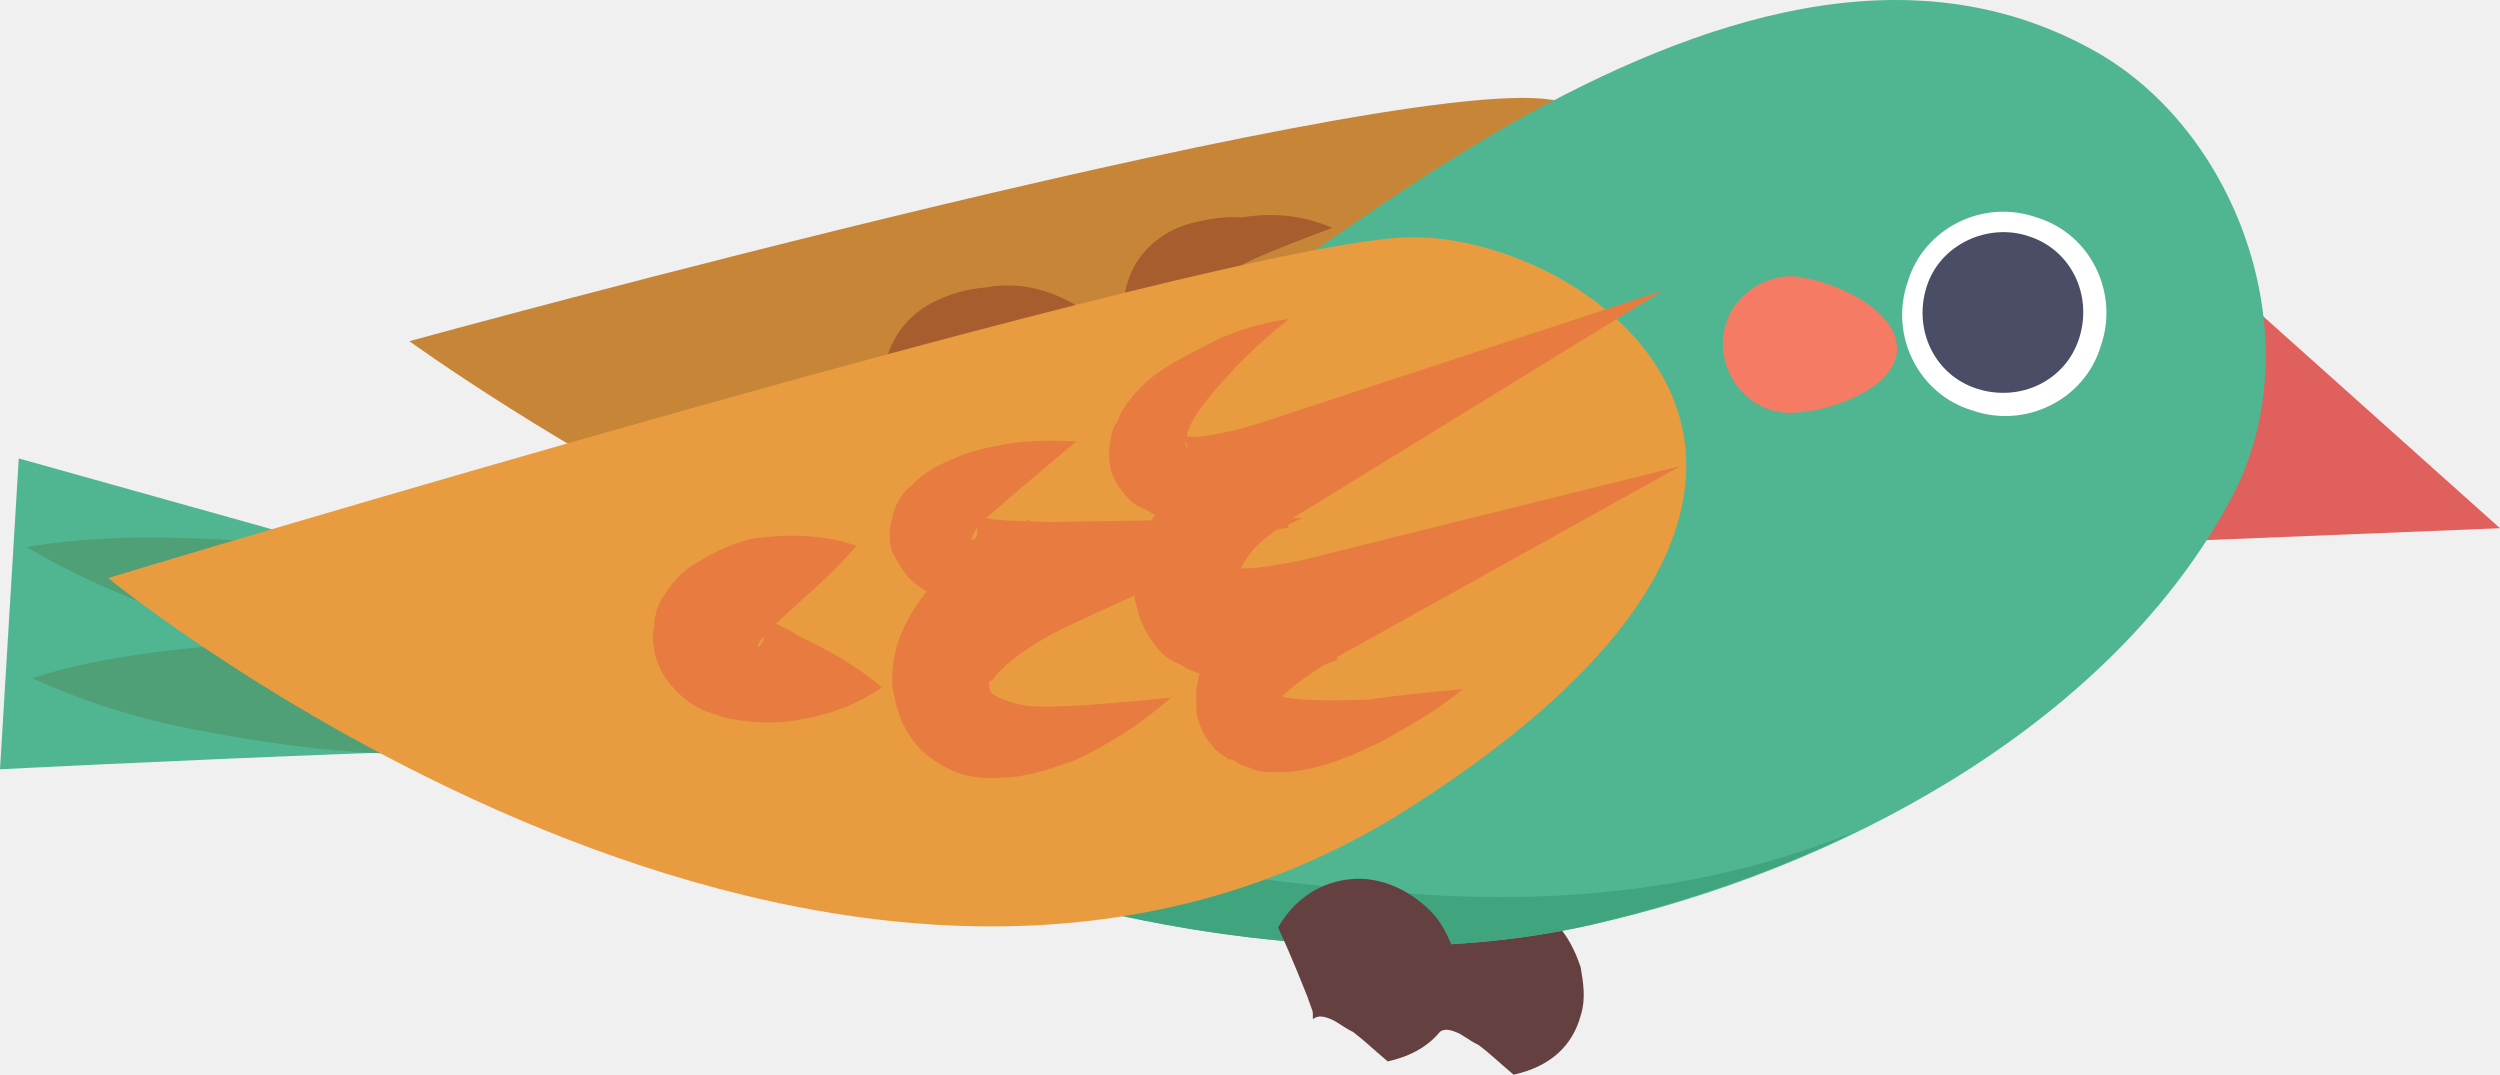
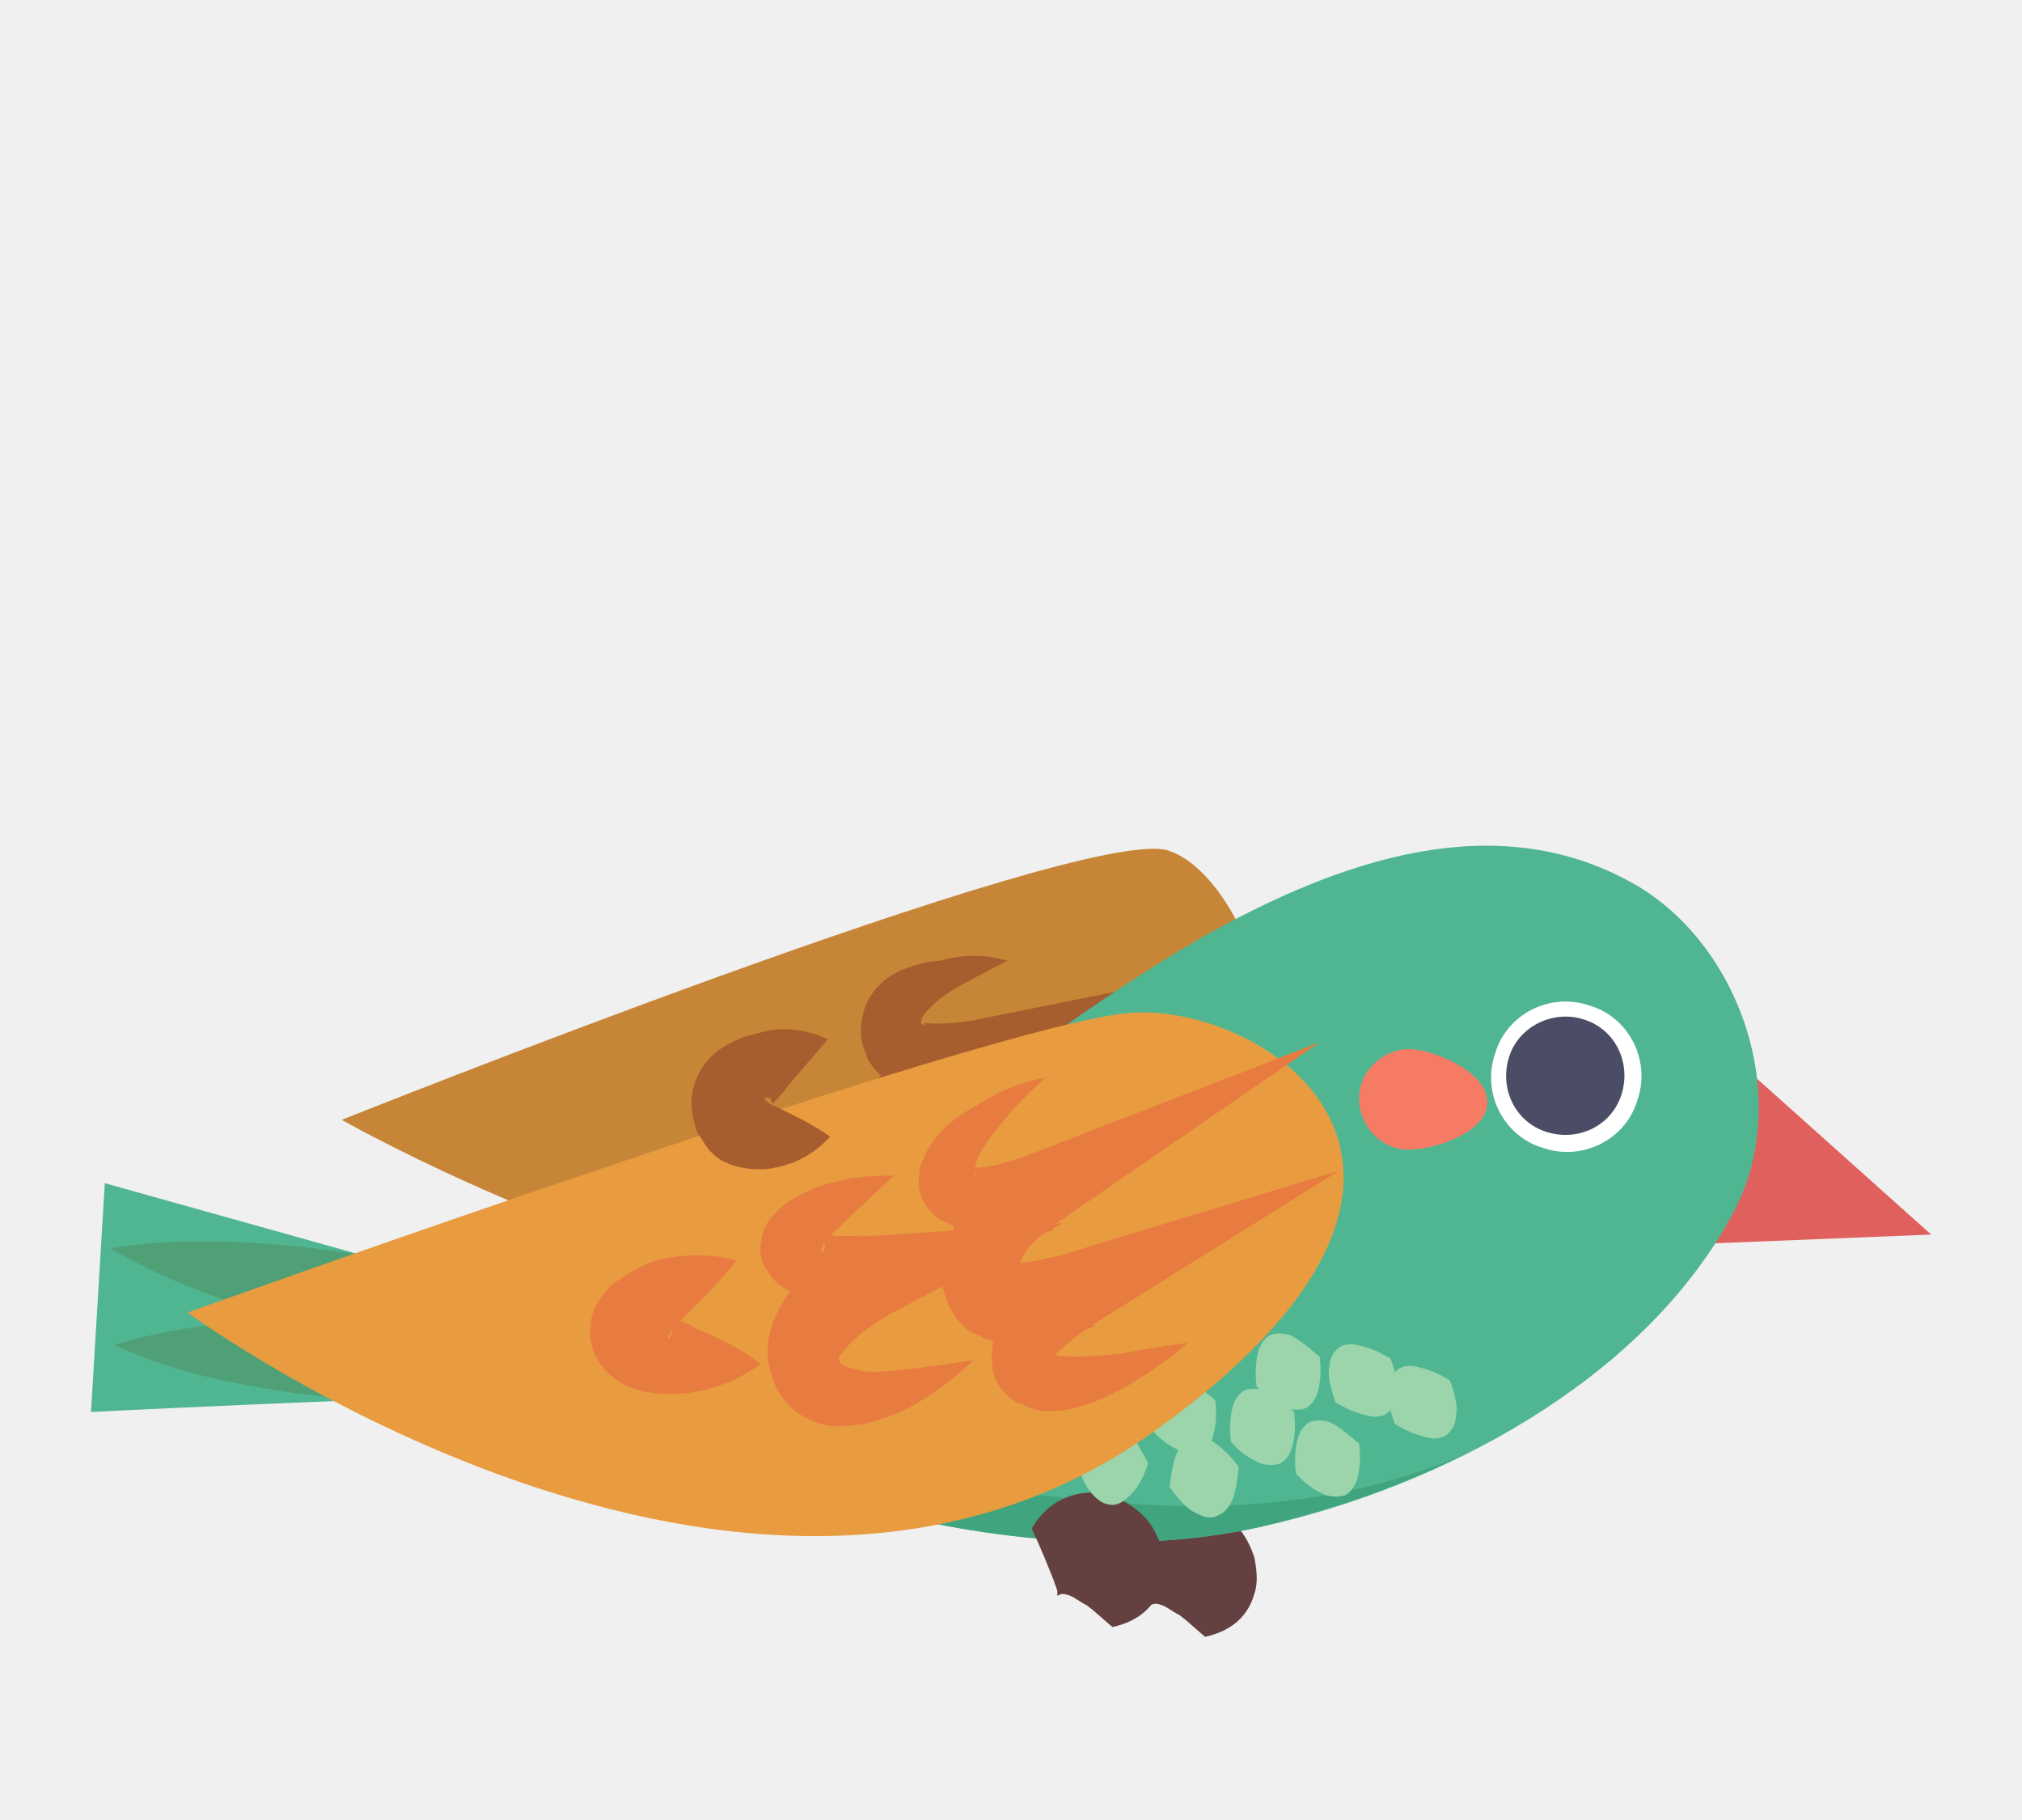
- <svg xmlns="http://www.w3.org/2000/svg" id="Layer_1" data-name="Layer 1" viewBox="0 0 1092.1 469.46">
-   <defs>
-     <style>.cls-1{fill:#654040;}.cls-2{fill:#e0605e;}.cls-3{fill:#c78637;}.cls-4{fill:#a75d2e;}.cls-5{fill:#50b692;}.cls-6{fill:#40a57e;}.cls-7{fill:#fff;}.cls-8{fill:#4a4d65;}.cls-9{fill:#f67b65;}.cls-10{fill:#50a077;}.cls-11{fill:#e89c3f;}.cls-12{fill:#e87c40;}</style>
-   </defs>
-   <path class="cls-1" d="M667.3,912.8c8.2-14,19.9-19.9,31.6-21.1s24.6,3.5,35.1,14c4.7,4.7,8.2,11.7,10.5,18.7,1.2,7,2.3,14,0,21.1-3.5,12.9-12.9,22.2-29.3,25.8-7-5.9-10.5-9.4-15.2-12.9-4.7-2.3-7-4.7-10.5-5.9-5.9-2.3-7,1.2-7,0v-2.3c0-1.1-1.2-3.5-2.3-7C676.7,936.3,673.2,926.9,667.3,912.8Z" transform="translate(-54 -501.84)" />
-   <polygon class="cls-2" points="980.9 131.25 1092.1 230.75 948.1 236.56 980.9 131.25" />
-   <path class="cls-3" d="M232.83,650.88s453-124.47,504.76-104c51.46,21.58,97.2,202.8-72.08,248.84C497.13,843.16,232.83,650.88,232.83,650.88Z" transform="translate(-54 -501.84)" />
-   <path class="cls-4" d="M636,601.39c-11.81,4.45-23.72,8.87-34.38,13.69a54,54,0,0,0-14,8.75c-4.2,2.62-6.16,5.76-6.7,8.1a1.17,1.17,0,0,0,.89,1.44l1.17.27h0c.27-1.17.27-1.17,2.51-.65,5.75,1.33,17.67,1.74,26.2,1.25l147.19-12.77-138.39,58A399.58,399.58,0,0,0,580,698.94a149,149,0,0,0-15.73,10.73c-4.45,3.69-6.43,6.92-7.87,7.82-.27,1.17-.9-1.44-2-1.69s-.27,1.17,1.72,2.76c4.06,3.3,10.88,4.89,18.6,7.91,14.8,3.43,32.22,6.24,49.27,10.19a126.71,126.71,0,0,1-50.6,15.88,72.7,72.7,0,0,1-29.88-.87c-5.74-1.33-12.29-4.08-19-11.59a35.13,35.13,0,0,1-8.35-26c1.47-16.5,8.59-26.86,16.46-34.68a217.7,217.7,0,0,1,22.7-20c15.73-10.72,31.77-17.89,49.84-23.24l8.71,45.24c-8.51.38-15.33-1.2-22.42-1.61-6.82-1.58-14.81-3.43-23.44-7.8-2-1.69-4.31-2.23-6.3-3.82s-4.06-3.3-6-5c-1.72-2.76-3.79-4.47-5.49-7.33s-3.51-5.64-3.89-9.32a33.21,33.21,0,0,1-.6-18.21,37.82,37.82,0,0,1,7.11-15.18,41.08,41.08,0,0,1,22.44-14c7.61-1.82,13.9-2.83,21-2.32C611.28,594.42,624.09,596.26,636,601.39Z" transform="translate(-54 -501.84)" />
-   <path class="cls-4" d="M524.82,635.65c-10.9,10.72-19.82,18.19-27.69,26-3.3,4.06-7.6,6.65-9.19,8.64s-.79,3.41-.27,1.17l.27-1.17c.27-1.17-.9-1.44-.65-2.51s-.9-1.44-2-1.69l-1.17-.27c-1.44.9,1.45,3.93,5.76,6.16,8.36,5.54,19,11.59,29.86,21.3-12.07,10.44-25,14.62-39.48,14.86-7.09-.41-16.5-1.46-26.85-8.58a35.27,35.27,0,0,1-6.66-7.6c-1.7-2.86-3.24-6.81-5-9.57-1.82-7.61-2.58-15-1-21.89a39.65,39.65,0,0,1,20.51-26.45,60.93,60.93,0,0,1,23.2-6.63C498.49,624.82,512.13,628,524.82,635.65Z" transform="translate(-54 -501.84)" />
-   <path class="cls-5" d="M714.1,555.8C797.2,509,887.4,479.7,967,523c65.6,35.1,99.5,131.1,59.7,200.2-53.8,97.2-172.1,159.2-277.4,182.6C672,923.4,585.4,914,511.7,894.1c-63.2-17.6-120.6-57.4-140.5-64.4S54,837.9,54,837.9l8.2-135.8,313.7,87.8c39.8,11.7,138.1-96,168.6-118.2C591.2,638.9,650.9,592.1,714.1,555.8Z" transform="translate(-54 -501.84)" />
-   <path class="cls-6" d="M865.1,864.8c-37.5,18.7-77.3,31.6-115.9,41-77.3,17.6-163.9,8.2-237.6-11.7-59.7-16.4-115.9-53.8-138.1-63.2,46.8,4.7,105.4,46.8,291.5,60.9C748.1,898.8,813.6,885.9,865.1,864.8Z" transform="translate(-54 -501.84)" />
-   <path class="cls-7" d="M887.4,624.9c-8.2,23.4,4.7,49.2,28.1,56.2,23.4,8.2,49.2-4.7,56.2-28.1,8.2-23.4-4.7-49.2-28.1-56.2C920.2,588.6,894.4,601.5,887.4,624.9Z" transform="translate(-54 -501.84)" />
-   <path class="cls-8" d="M895.6,627.2c-5.9,18.7,3.5,38.6,22.2,44.5s38.6-3.5,44.5-22.2-3.5-38.6-22.2-44.5C922.5,599.1,901.4,608.5,895.6,627.2Z" transform="translate(-54 -501.84)" />
-   <path class="cls-9" d="M835.9,682.2c16.4,0,46.8-10.5,46.8-28.1s-29.3-30.4-45.7-31.6c-16.4,0-30.4,12.9-30.4,29.3S819.5,682.2,835.9,682.2Z" transform="translate(-54 -501.84)" />
-   <path class="cls-1" d="M612.3,907c8.2-14,19.9-19.9,31.6-21.1s24.6,3.5,35.1,14c4.7,4.7,8.2,11.7,10.5,18.7,1.2,7,2.3,14,0,21.1-3.5,12.9-12.9,22.2-29.3,25.8-7-5.9-10.5-9.4-15.2-12.9-4.7-2.3-7-4.7-10.5-5.9-5.9-2.3-7,1.2-7,0v-2.3c0-1.1-1.2-3.5-2.3-7C622.8,931.6,619.3,922.2,612.3,907Z" transform="translate(-54 -501.84)" />
-   <path class="cls-10" d="M374.7,799.3c-28.1,4.7-53.8,4.7-80.8,3.5s-52.7-4.7-78.4-9.4a563.5,563.5,0,0,1-76.1-19.9c-24.6-8.2-50.4-18.7-73.8-32.7,28.1-4.7,53.8-4.7,80.8-3.5s52.7,4.7,78.4,9.4a559.65,559.65,0,0,1,76.1,19.9C325.5,774.7,350.1,784.1,374.7,799.3Z" transform="translate(-54 -501.84)" />
-   <path class="cls-10" d="M375.8,815.7c-25.8,8.2-52.7,11.7-78.4,14s-51.5,2.3-77.3,1.2-51.5-4.7-76.1-9.4c-25.8-4.7-50.3-11.7-76.1-23.4,25.8-8.2,52.7-11.7,78.4-14a433.85,433.85,0,0,1,77.3,0,541.94,541.94,0,0,1,76.1,9.4A256.71,256.71,0,0,1,375.8,815.7Z" transform="translate(-54 -501.84)" />
-   <path class="cls-11" d="M669.61,605.49c-81,1.52-568.39,148.85-568.39,148.85s317.67,259.59,568.06,100.71C895.85,710.68,750.64,604,669.61,605.49Z" transform="translate(-54 -501.84)" />
-   <path class="cls-12" d="M617.26,641.11a214.06,214.06,0,0,0-27.14,25.11c-7.81,8.77-16.42,18.46-17.74,26.17-.71,1,.25,1.68-.4,2.56a1.18,1.18,0,0,0,.26,1.68c.26,1.68,1,.71-.26-1.68a19.59,19.59,0,0,1-1.14-2.32l1.68-.26,2.56.39c7.54-.29,19.57-3,29.18-6.1l176.2-57.91L619,728c-6,4.27-14.47,9.72-18.61,15.36-2.07,2.82-4.15,5.64-4.6,8.28a5.15,5.15,0,0,0-1.1,3.54,1.18,1.18,0,0,0-.26-1.68,4.2,4.2,0,0,0-1.14-2.33c-1.15-2.33-2.82-2.07-2.82-2.07-1-.71,2.56.39,5.15.93,6.82.67,17.32-1.79,25.49-3.11l167-41.49-147.49,82c-10,5.67-21.43,13.29-27.17,19.24L612,808.51l-.71,1h0l-.26-1.67c-.25-1.68-1.14-2.33-1.46-3.93l-1-.71h0l1,.71c1,.71,3.54,1.11,5.47,2.53,10.36,1.78,23.67,1.39,37,1,13.14-2,27.11-3.28,41.14-4.64-11.11,9.21-23.51,16.11-35.82,23.07-13.28,6.25-26.56,12.5-43.17,13.33-4.18-.22-9.13.61-14.54-2-1-.71-2.56-.39-4.5-1.82-1-.71-2.82-2.07-4.5-1.81l-4.75-3.5c-1.93-1.42-3.08-3.75-4-4.46A31.65,31.65,0,0,1,576.58,813c.22-4.19-.61-9.14.58-12.61-.26-1.68,1.1-3.53.93-5.15l1.81-4.5a22.65,22.65,0,0,1,3.89-7.32c11.07-15.07,22.24-24.36,35-33.82l19.58,40.57a161.65,161.65,0,0,1-39.68,8.57c-7.53.29-16-.07-26.75-5.14-2.82-2.07-5.46-2.53-8.28-4.6s-4.93-5.11-7.1-8.07-3.57-7-4.8-9.35c-.49-3.22-1.71-5.61-2.14-8.9-.79-10.76,2-20.4,4.88-28.43,3.71-8.94,8.74-13.93,14.56-19.83,5.12-4.93,10.15-9.92,15.57-13.25,6-4.28,10.72-6.64,17.69-10.21L617,732.27c-14.68,2.25-27.82,4.26-44.21.9l-8.29-4.6c-2.56-.4-4.5-1.82-7-2.29-2.82-2.07-5.46-2.53-8.29-4.6s-4.93-5.11-7.1-8.07c-4.53-7.68-3.86-14.5-3-19.57.4-2.57.93-5.15,2.29-7s1.82-4.49,3.18-6.35c9.46-14.89,22.76-21,34.36-27C591.29,646.72,604.18,643,617.26,641.11Z" transform="translate(-54 -501.84)" />
-   <path class="cls-12" d="M524.16,694.68l-26.68,22.47c-4.46,4-8.07,7.1-11.82,10.17s-6.54,6.87-6.93,9.43c-.71,1,.26,1.68,1.68-.25s-.3-7.54-1.26-8.25c-1.15-2.33,1.67-.26,5.86,0,7.71,1.32,19.43,1.25,27.85,1.61l110.25-1.77L522.2,774.53c-11,5-24,12.89-30.47,19.68-3.75,3.07-4.14,5.64-5.11,4.93l-.71,1a292.05,292.05,0,0,1,.51,3.36c.26,1.68,5.65,4.14,11.76,5.78s13.57,1.29,21.11,1c15-.65,30.64-2.18,46.29-3.72a173.73,173.73,0,0,1-41.9,27.3c-7.93,2.85-15.86,5.71-25.71,7.29-9.13.61-20.53,2.28-32.61-5.1a37.06,37.06,0,0,1-15.81-16c-2.11-3-2.69-6.31-4.09-10.32-.49-3.21-2-7.28-1.75-11.46.06-16,7.47-27.9,13.74-36.44,7.19-7.75,14.61-14,22.11-20.12a154.49,154.49,0,0,1,24-12.89l9.58,46.25c-13.58-1.29-24.65-2.1-38.71-6.6a34,34,0,0,1-10.79-5.08c-3.79-2.78-8.29-4.6-13.22-9.71A78.75,78.75,0,0,1,443.77,743a23.61,23.61,0,0,1-.39-13.32c1.32-7.71,4.82-12.47,8.57-15.55,6.53-6.86,12.78-9.46,19.1-12.14a73.08,73.08,0,0,1,18.43-5.33C499.83,694.18,511.47,694.05,524.16,694.68Z" transform="translate(-54 -501.84)" />
-   <path class="cls-12" d="M428.12,740.27c-10.68,12.5-21.79,21.71-30.57,29.78-4.46,4-8.78,8.07-10.85,10.89-1.36,1.85-2.07,2.82-1.11,3.53l.71-1,.71-1c.71-1,.71-1,.4-2.56s.39-2.56.22-4.18c-.49-3.22-1.72-5.61-2.68-6.32l-1-.71,3.79,2.79c3.78,2.78,9.82,4.36,14.57,7.85,11.76,5.79,24.46,12.14,37,22.82-14.47,9.72-28.89,13.65-44.53,15.18a92,92,0,0,1-24.65-2.1c-4.49-1.81-9.64-2.74-14.32-6.18a42.64,42.64,0,0,1-8.71-7.89,32.73,32.73,0,0,1-7.4-15.61c-.49-3.22-1-6.57.1-10.1-.25-1.68.4-2.57.22-4.18.71-1,.4-2.57,1.11-3.54,1.1-3.53,3.89-7.31,5.25-9.17,4.14-5.64,7.89-8.72,12.53-11.14a77.42,77.42,0,0,1,23.54-10.25C397.21,735.05,413.09,735.06,428.12,740.27Z" transform="translate(-54 -501.84)" />
+ <svg xmlns="http://www.w3.org/2000/svg" xmlns:ns1="http://vectornator.io" height="100%" stroke-miterlimit="10" style="fill-rule:nonzero;clip-rule:evenodd;stroke-linecap:round;stroke-linejoin:round;" version="1.1" viewBox="0 0 1200 1080" width="100%" xml:space="preserve">
+   <defs />
+   <g id="Untitled" ns1:layerName="Untitled">
+     <g opacity="1">
+       <path d="M202.794 664.528C202.794 664.528 639.014 490.049 692.702 504.534C746.252 520.211 812.024 695.159 648.975 759.896C486.98 825.963 202.794 664.528 202.794 664.528Z" fill="#c78637" fill-rule="nonzero" opacity="1" stroke="none" />
+       <path d="M597.908 570.144C586.671 575.887 575.334 581.619 565.278 587.599C560.206 590.534 556.326 593.608 552.307 597.873C548.427 600.946 546.832 604.284 546.555 606.668C546.417 607.86 547.609 607.999 547.609 607.999L548.801 608.137L548.801 608.137C548.939 606.945 548.939 606.945 551.224 607.21C557.084 607.89 568.972 606.954 577.394 605.515L722.225 576.316L591.215 649.502C578.648 656.299 564.624 665.242 553.11 673.369C547.9 677.496 542.689 681.622 538.682 685.788C534.675 689.954 533.068 693.392 531.738 694.446C531.6 695.638 530.684 693.115 529.592 692.988C528.4 692.85 529.453 694.18 531.611 695.538C536.015 698.365 542.968 699.172 550.975 701.309C566.074 703.061 583.695 703.898 601.078 705.915C586.916 716.05 570.733 723.635 552.582 727.368C544.033 729.899 534.419 731.2 522.797 729.851C516.937 729.171 510.122 727.172 502.645 720.465C495.168 713.759 491.583 703.88 491.436 695.608C491.041 679.052 496.959 667.96 503.904 659.303C510.848 650.645 517.554 643.169 524.222 636.895C538.65 624.476 553.778 615.56 571.141 608.213L584.863 652.188C576.453 653.527 569.5 652.72 562.408 653.105C555.455 652.298 547.309 651.353 538.237 647.985C536.091 646.528 533.707 646.251 531.549 644.893C529.402 643.436 527.145 642.067 524.999 640.61C522.979 638.06 520.734 636.591 518.726 633.942C516.718 631.293 514.599 628.732 513.81 625.117C511.014 618.853 510.49 612.953 511.17 607.092C511.85 601.232 513.711 595.609 516.537 591.205C522.29 582.41 529.912 577.455 537.268 574.785C544.625 572.116 550.762 570.412 557.843 570.126C572.517 565.99 585.458 566.384 597.908 570.144Z" fill="#a75d2e" fill-rule="nonzero" opacity="1" stroke="none" />
+       <path d="M667.3 912.8C675.5 898.8 687.2 892.9 698.9 891.7C710.6 890.5 723.5 895.2 734 905.7C738.7 910.4 742.2 917.4 744.5 924.4C745.7 931.4 746.8 938.4 744.5 945.5C741 958.4 731.6 967.7 715.2 971.3C708.2 965.4 704.7 961.9 700 958.4C695.3 956.1 693 953.7 689.5 952.5C683.6 950.2 682.5 953.7 682.5 952.5C682.5 952.5 682.5 951.3 682.5 950.2C682.5 949.1 681.3 946.7 680.2 943.2C676.7 936.3 673.2 926.9 667.3 912.8Z" fill="#654040" fill-rule="nonzero" opacity="1" stroke="none" />
+       <path d="M1034.9 633.1L1146.1 732.6L1002.1 738.4L1034.9 633.1Z" fill="#e0605e" fill-rule="nonzero" opacity="1" stroke="none" />
+       <path d="M714.1 555.8C797.2 509 887.4 479.7 967 523C1032.6 558.1 1066.5 654.1 1026.7 723.2C972.9 820.4 854.6 882.4 749.3 905.8C672 923.4 585.4 914 511.7 894.1C448.5 876.5 391.1 836.7 371.2 829.7C351.3 822.7 54 837.9 54 837.9L62.2 702.1L375.9 789.9C415.7 801.6 514 693.9 544.5 671.7C591.2 638.9 650.9 592.1 714.1 555.8Z" fill="#50b692" fill-rule="nonzero" opacity="1" stroke="none" />
+       <path d="M865.1 864.8C827.6 883.5 787.8 896.4 749.2 905.8C671.9 923.4 585.3 914 511.6 894.1C451.9 877.7 395.7 840.3 373.5 830.9C420.3 835.6 478.9 877.7 665 891.8C748.1 898.8 813.6 885.9 865.1 864.8Z" fill="#40a57e" fill-rule="nonzero" opacity="1" stroke="none" />
+       <g opacity="1">
+         <path d="M887.4 624.9C879.2 648.3 892.1 674.1 915.5 681.1C938.9 689.3 964.7 676.4 971.7 653C979.9 629.6 967 603.8 943.6 596.8C920.2 588.6 894.4 601.5 887.4 624.9Z" fill="#ffffff" fill-rule="nonzero" opacity="1" stroke="none" />
+         <path d="M895.6 627.2C889.7 645.9 899.1 665.8 917.8 671.7C936.5 677.6 956.4 668.2 962.3 649.5C968.2 630.8 958.8 610.9 940.1 605C922.5 599.1 901.4 608.5 895.6 627.2Z" fill="#4a4d65" fill-rule="nonzero" opacity="1" stroke="none" />
+       </g>
+       <path d="M835.9 682.2C852.3 682.2 882.7 671.7 882.7 654.1C882.7 636.5 853.4 623.7 837 622.5C820.6 622.5 806.6 635.4 806.6 651.8C806.6 668.2 819.5 682.2 835.9 682.2Z" fill="#f67b65" fill-rule="nonzero" opacity="1" stroke="none" />
+       <path d="M612.3 907C620.5 893 632.2 887.1 643.9 885.9C655.6 884.7 668.5 889.4 679 899.9C683.7 904.6 687.2 911.6 689.5 918.6C690.7 925.6 691.8 932.6 689.5 939.7C686 952.6 676.6 961.9 660.2 965.5C653.2 959.6 649.7 956.1 645 952.6C640.3 950.3 638 947.9 634.5 946.7C628.6 944.4 627.5 947.9 627.5 946.7C627.5 946.7 627.5 945.5 627.5 944.4C627.5 943.3 626.3 940.9 625.2 937.4C622.8 931.6 619.3 922.2 612.3 907Z" fill="#654040" fill-rule="nonzero" opacity="1" stroke="none" />
+       <path d="M374.7 799.3C346.6 804 320.9 804 293.9 802.8C266.9 801.6 241.2 798.1 215.5 793.4C189.8 788.7 164 781.7 139.4 773.5C114.8 765.3 89 754.8 65.6 740.8C93.7 736.1 119.4 736.1 146.4 737.3C173.4 738.5 199.1 742 224.8 746.7C250.6 751.4 276.3 758.4 300.9 766.6C325.5 774.7 350.1 784.1 374.7 799.3Z" fill="#50a077" fill-rule="nonzero" opacity="1" stroke="none" />
+       <path d="M375.8 815.7C350 823.9 323.1 827.4 297.4 829.7C271.7 832 245.9 832 220.1 830.9C194.3 829.8 168.6 826.2 144 821.5C118.2 816.8 93.7 809.8 67.9 798.1C93.7 789.9 120.6 786.4 146.3 784.1C172 781.8 197.8 781.8 223.6 784.1C249.4 785.3 275.1 788.8 299.7 793.5C325.5 797 351.2 804 375.8 815.7Z" fill="#50a077" fill-rule="nonzero" opacity="1" stroke="none" />
+       <g opacity="1">
+         <path d="M860.5 819.2C864 828.6 865.2 835.6 864 840.3C864 845 861.7 848.5 859.3 850.8C857 853.1 852.3 854.3 847.6 853.1C842.9 851.9 837.1 850.8 827.7 844.9C824.2 834.4 823 828.5 824.2 823.8C824.2 819.1 826.5 815.6 828.9 813.3C831.2 811 835.9 809.8 840.6 811C845.2 812.2 851.1 813.3 860.5 819.2Z" fill="#9cd5ac" fill-rule="nonzero" opacity="1" stroke="none" />
+         <path d="M825.3 806.3C828.8 815.7 830 822.7 828.8 827.4C828.8 832.1 826.5 835.6 824.1 837.9C821.8 840.2 817.1 841.4 812.4 840.2C807.7 839 801.9 837.9 792.5 832C789 821.5 787.8 815.6 789 810.9C789 806.2 791.3 802.7 793.7 800.4C796 798.1 800.7 796.9 805.4 798.1C810.1 799.3 816 800.5 825.3 806.3Z" fill="#9cd5ac" fill-rule="nonzero" opacity="1" stroke="none" />
+         <path d="M806.6 856.7C807.8 867.2 806.6 873.1 805.4 877.8C804.2 882.5 800.7 886 798.4 887.2C794.9 888.4 791.4 888.4 786.7 887.2C782 884.9 776.2 882.5 769.1 874.3C767.9 863.8 769.1 857.9 770.3 853.2C771.5 848.5 775 845 777.3 843.8C780.8 842.6 784.3 842.6 789 843.8C793.7 846.1 798.4 849.6 806.6 856.7Z" fill="#9cd5ac" fill-rule="nonzero" opacity="1" stroke="none" />
+         <path d="M768 837.9C769.2 848.4 768 854.3 766.8 859C765.6 863.7 762.1 867.2 759.8 868.4C756.3 869.6 752.8 869.6 748.1 868.4C743.4 866.1 737.6 863.7 730.5 855.5C729.3 845 730.5 839.1 731.7 834.4C732.9 829.7 736.4 826.2 738.7 825C742.2 823.8 745.7 823.8 750.4 825C755.1 827.4 761 830.9 768 837.9Z" fill="#9cd5ac" fill-rule="nonzero" opacity="1" stroke="none" />
+         <path d="M681.4 868.4C677.9 878.9 674.4 883.6 670.9 887.1C667.4 890.6 663.9 893 660.4 893C656.9 893 653.4 891.8 649.9 888.3C646.4 884.8 642.9 880.1 639.4 869.6C642.9 859.1 646.4 854.4 649.9 850.9C653.4 847.4 656.9 845 660.4 845C663.9 845 667.4 846.2 670.9 849.7C673.2 854.3 676.7 859 681.4 868.4Z" fill="#9cd5ac" fill-rule="nonzero" opacity="1" stroke="none" />
+         <path d="M783.2 805.1C784.4 815.6 783.2 821.5 782 826.2C780.8 830.9 777.3 834.4 775 835.6C771.5 836.8 768 836.8 763.3 835.6C758.6 833.3 752.8 830.9 745.7 822.7C744.5 812.2 745.7 806.3 746.9 801.6C748.1 796.9 751.6 793.4 753.9 792.2C757.4 791 760.9 791 765.6 792.2C770.3 794.6 775 798.1 783.2 805.1Z" fill="#9cd5ac" fill-rule="nonzero" opacity="1" stroke="none" />
+         <path d="M721.2 830.9C722.4 841.4 721.2 847.3 720 852C718.8 856.7 715.3 860.2 713 861.4C709.5 862.6 706 862.6 701.3 861.4C696.6 859.1 690.8 856.7 683.7 848.5C682.5 838 683.7 832.1 684.9 827.4C686.1 822.7 689.6 819.2 691.9 818C695.4 816.8 698.9 816.8 703.6 818C708.3 820.4 713 823.9 721.2 830.9Z" fill="#9cd5ac" fill-rule="nonzero" opacity="1" stroke="none" />
+         <path d="M735.2 870.7C734 881.2 732.9 887.1 730.5 891.8C728.2 896.5 724.6 898.8 721.1 900C717.6 901.2 714.1 900 709.4 897.7C704.7 895.4 700 890.7 694.2 882.5C695.4 872 696.5 866.1 698.9 861.4C701.2 856.7 704.8 854.4 708.3 853.2C711.8 852 715.3 853.2 720 855.5C724.7 859 729.4 862.5 735.2 870.7Z" fill="#9cd5ac" fill-rule="nonzero" opacity="1" stroke="none" />
+       </g>
+       <g opacity="1">
+         <g opacity="1">
+           <path d="M671.287 600.982C590.444 606.669 111.321 778.904 111.321 778.904C111.321 778.904 441.933 1021.79 683.81 850.223C902.648 694.375 752.131 595.296 671.287 600.982Z" fill="#e89c3f" fill-rule="nonzero" opacity="1" stroke="none" />
+           <path d="M620.838 639.247C610.822 648.098 602.384 656.551 595.032 665.719C587.681 674.887 579.585 685.002 578.66 692.773C578 693.776 579.003 694.435 578.398 695.354C577.738 696.357 578.74 697.016 578.74 697.016C579.083 698.678 579.743 697.676 578.398 695.354C577.053 693.032 577.136 693.087 577.136 693.087L578.799 692.745L581.379 693.007C588.892 692.325 600.771 689.011 610.208 685.405L783.191 618.495L627.002 725.912C621.232 730.494 613.057 736.367 609.208 742.214C607.284 745.137 605.359 748.061 605.042 750.725C603.778 752.646 604.12 754.308 604.12 754.308C604.12 754.308 604.78 753.306 603.778 752.646C603.778 752.646 603.435 750.984 602.516 750.379C601.255 748.112 599.593 748.455 599.593 748.455C598.59 747.795 602.174 748.717 604.783 749.118C611.636 749.438 621.991 746.438 630.08 744.699L794.703 694.673L651.639 784.151C641.94 790.338 630.921 798.528 625.494 804.773C624.834 805.775 624.229 806.694 624.229 806.694L623.57 807.696L623.57 807.696L623.227 806.034C622.884 804.372 621.966 803.767 621.568 802.189L620.566 801.529L620.566 801.529L620.566 801.529C620.566 801.529 620.566 801.529 621.568 802.189C622.57 802.848 625.151 803.111 627.156 804.43C637.592 805.673 650.871 804.597 664.15 803.521C677.17 800.838 691.054 798.843 704.993 796.764C694.371 806.534 682.351 814.065 670.413 821.651C657.473 828.577 644.534 835.503 627.985 837.181C623.797 837.178 618.894 838.26 613.361 835.935C612.359 835.275 610.781 835.673 608.776 834.353C607.774 833.694 605.852 832.429 604.19 832.771C602.269 831.507 601.267 830.847 599.262 829.527C597.257 828.208 595.996 825.941 594.994 825.281C592.73 822.354 590.069 817.849 589.07 813.001C589.073 808.813 587.991 803.91 588.996 800.382C588.654 798.72 589.918 796.799 589.659 795.192L591.241 790.606C592.163 787.023 593.483 785.018 594.747 783.097C605.029 767.477 615.705 757.624 627.988 747.512L649.631 787.02C636.349 792.284 625.993 795.284 610.447 797.622C602.935 798.304 594.504 798.381 583.466 793.869C580.543 791.944 577.879 791.627 574.955 789.703C572.032 787.778 569.768 784.852 567.449 782.008C565.186 779.082 563.527 775.236 562.182 772.914C561.525 769.728 560.18 767.406 559.579 764.137C558.241 753.439 560.486 743.663 562.989 735.494C566.237 726.378 571.004 721.136 576.515 714.946C581.366 709.759 586.134 704.517 591.383 700.909C597.153 696.326 601.741 693.72 608.514 689.798L625.308 730.304C610.765 733.301 597.745 735.985 581.2 733.474L572.688 729.308C570.108 729.046 568.103 727.726 565.577 727.38C562.653 725.456 559.989 725.139 557.066 723.214C554.142 721.29 551.878 718.363 549.56 715.52C544.635 708.088 544.955 701.235 545.563 696.128C545.826 693.548 546.227 690.938 547.491 689.017C548.756 687.096 549.073 684.431 550.338 682.51C559.012 667.15 571.981 660.362 583.258 653.778C595.196 646.192 607.873 641.847 620.838 639.247Z" fill="#e87c40" fill-rule="nonzero" opacity="1" stroke="none" />
+           <path d="M530.622 697.547L505.134 721.354C500.887 725.623 497.439 728.86 493.853 732.126C490.266 735.392 487.682 739.318 487.42 741.899C486.76 742.901 487.762 743.561 489.082 741.556C490.347 739.635 488.4 734.044 487.398 733.384C486.137 731.117 489.06 733.042 493.248 733.045C501.019 733.97 512.72 733.292 521.151 733.215L631.162 725.777L532.781 777.385C522.079 782.911 509.482 791.5 503.366 798.608C499.78 801.874 499.518 804.455 498.515 803.795C498.515 803.795 498.515 803.795 497.855 804.797C497.855 804.797 497.196 805.8 498.198 806.46C498.198 806.46 497.538 807.462 498.54 808.122C498.883 809.784 504.387 811.971 510.58 813.293C516.773 814.616 524.202 813.879 531.714 813.198C546.655 811.779 562.201 809.442 577.747 807.104C565.806 818.878 552.521 828.331 537.314 836.518C529.54 839.781 521.765 843.044 512.014 845.125C502.923 846.205 491.62 848.462 479.183 841.712C472.676 838.865 466.487 833.354 462.564 826.582C460.301 823.655 459.561 820.414 457.957 816.485C457.3 813.3 455.613 809.316 455.616 805.127C454.857 789.184 461.636 776.885 467.464 768.031C474.24 759.921 481.329 753.334 488.503 746.802C496.594 740.875 503.367 736.952 511.801 732.687L523.745 778.381C510.123 777.795 499.028 777.554 484.749 773.783C481.166 772.861 477.638 771.855 473.712 769.271C469.786 766.687 465.201 765.105 460.014 760.254C457.75 757.327 455.431 754.484 452.825 749.895C451.166 746.049 450.827 740.199 451.749 736.616C452.674 728.844 455.918 723.916 459.505 720.65C465.676 713.458 471.788 710.538 477.955 707.534C484.123 704.531 489.576 702.613 496.086 701.271C506.303 698.299 517.92 697.566 530.622 697.547Z" fill="#e87c40" fill-rule="nonzero" opacity="1" stroke="none" />
+           <path d="M437.06 748.018C427.041 761.056 416.42 770.826 408.066 779.334C403.819 783.602 399.711 787.842 397.787 790.766C396.522 792.687 395.863 793.689 396.865 794.349C396.865 794.349 396.865 794.349 397.525 793.346L398.185 792.344C398.844 791.342 398.844 791.342 398.447 789.763C398.104 788.101 398.709 787.182 398.45 785.575C397.794 782.389 396.449 780.067 395.446 779.408C394.444 778.748 394.444 778.748 394.444 778.748C394.444 778.748 396.365 780.012 398.37 781.332C402.296 783.916 408.405 785.184 413.333 788.428C425.373 793.6 438.386 799.293 451.425 809.312C437.48 819.767 423.278 824.426 407.733 826.764C400.22 827.445 391.789 827.522 383.015 825.937C378.43 824.355 373.239 823.692 368.395 820.503C365.471 818.579 362.548 816.654 359.282 813.068C356.016 809.481 352.436 804.371 351.094 797.861C350.438 794.676 349.753 791.351 350.675 787.768C350.332 786.106 350.937 785.187 350.678 783.58C351.338 782.578 350.94 780.999 351.6 779.997C352.522 776.413 355.106 772.488 356.371 770.566C360.22 764.72 363.806 761.454 368.312 758.792C376.403 752.865 384.178 749.602 391.293 747.342C405.92 744.4 421.78 743.586 437.06 748.018Z" fill="#e87c40" fill-rule="nonzero" opacity="1" stroke="none" />
+         </g>
+       </g>
+       <path d="M491.235 616.658C481.602 628.527 473.577 636.958 466.633 645.615C463.806 650.019 459.827 653.08 458.469 655.238C457.012 657.385 458.066 658.715 458.331 656.43L458.469 655.238C458.607 654.046 457.415 653.908 457.542 652.815C457.681 651.623 456.489 651.485 455.396 651.358L454.204 651.22C452.874 652.274 456.085 654.962 460.615 656.695C469.549 661.256 480.768 666.081 492.676 674.51C481.851 686.24 469.422 691.845 455.112 693.708C448.021 694.093 438.557 694.102 427.465 688.184C425.318 686.727 422.008 684.027 420 681.378C417.992 678.729 416.011 674.976 413.991 672.426C411.322 665.069 409.745 657.839 410.563 650.786C412.177 636.88 420.352 627.157 427.974 622.203C435.607 617.149 442.964 614.479 450.282 613.013C463.852 608.85 477.759 610.463 491.235 616.658Z" fill="#a75d2e" fill-rule="nonzero" opacity="1" stroke="none" />
+     </g>
+   </g>
</svg>
